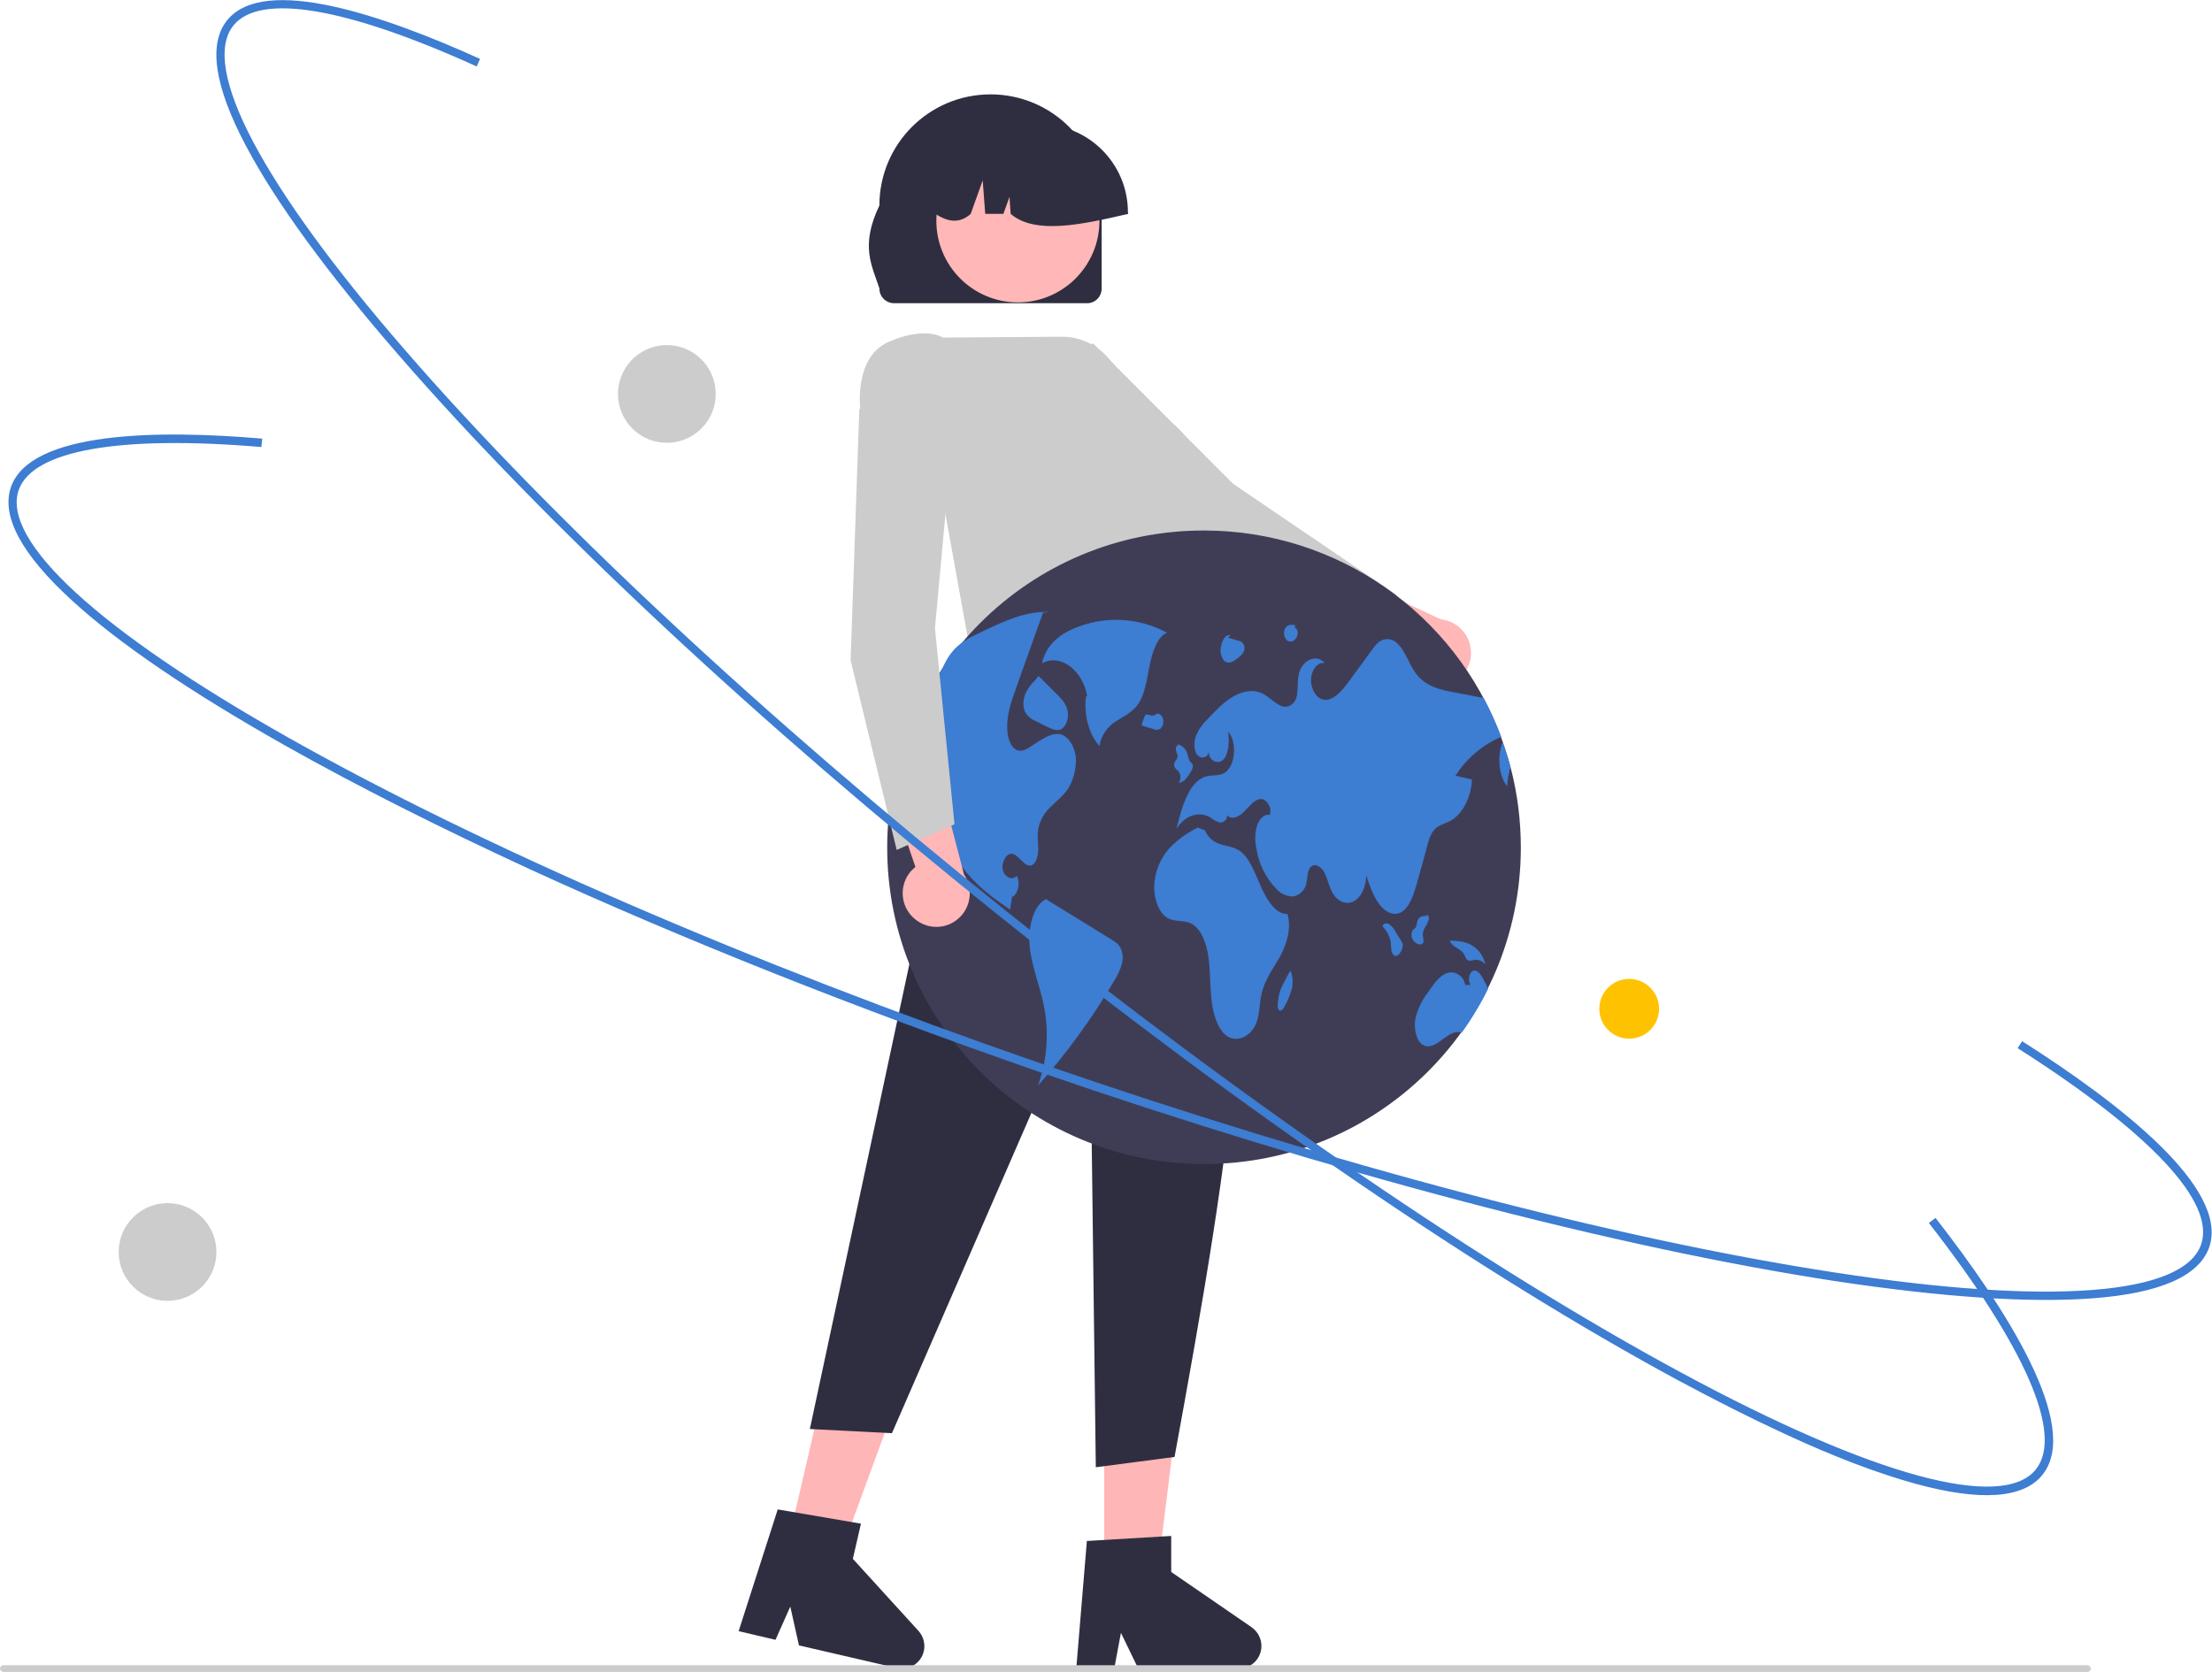
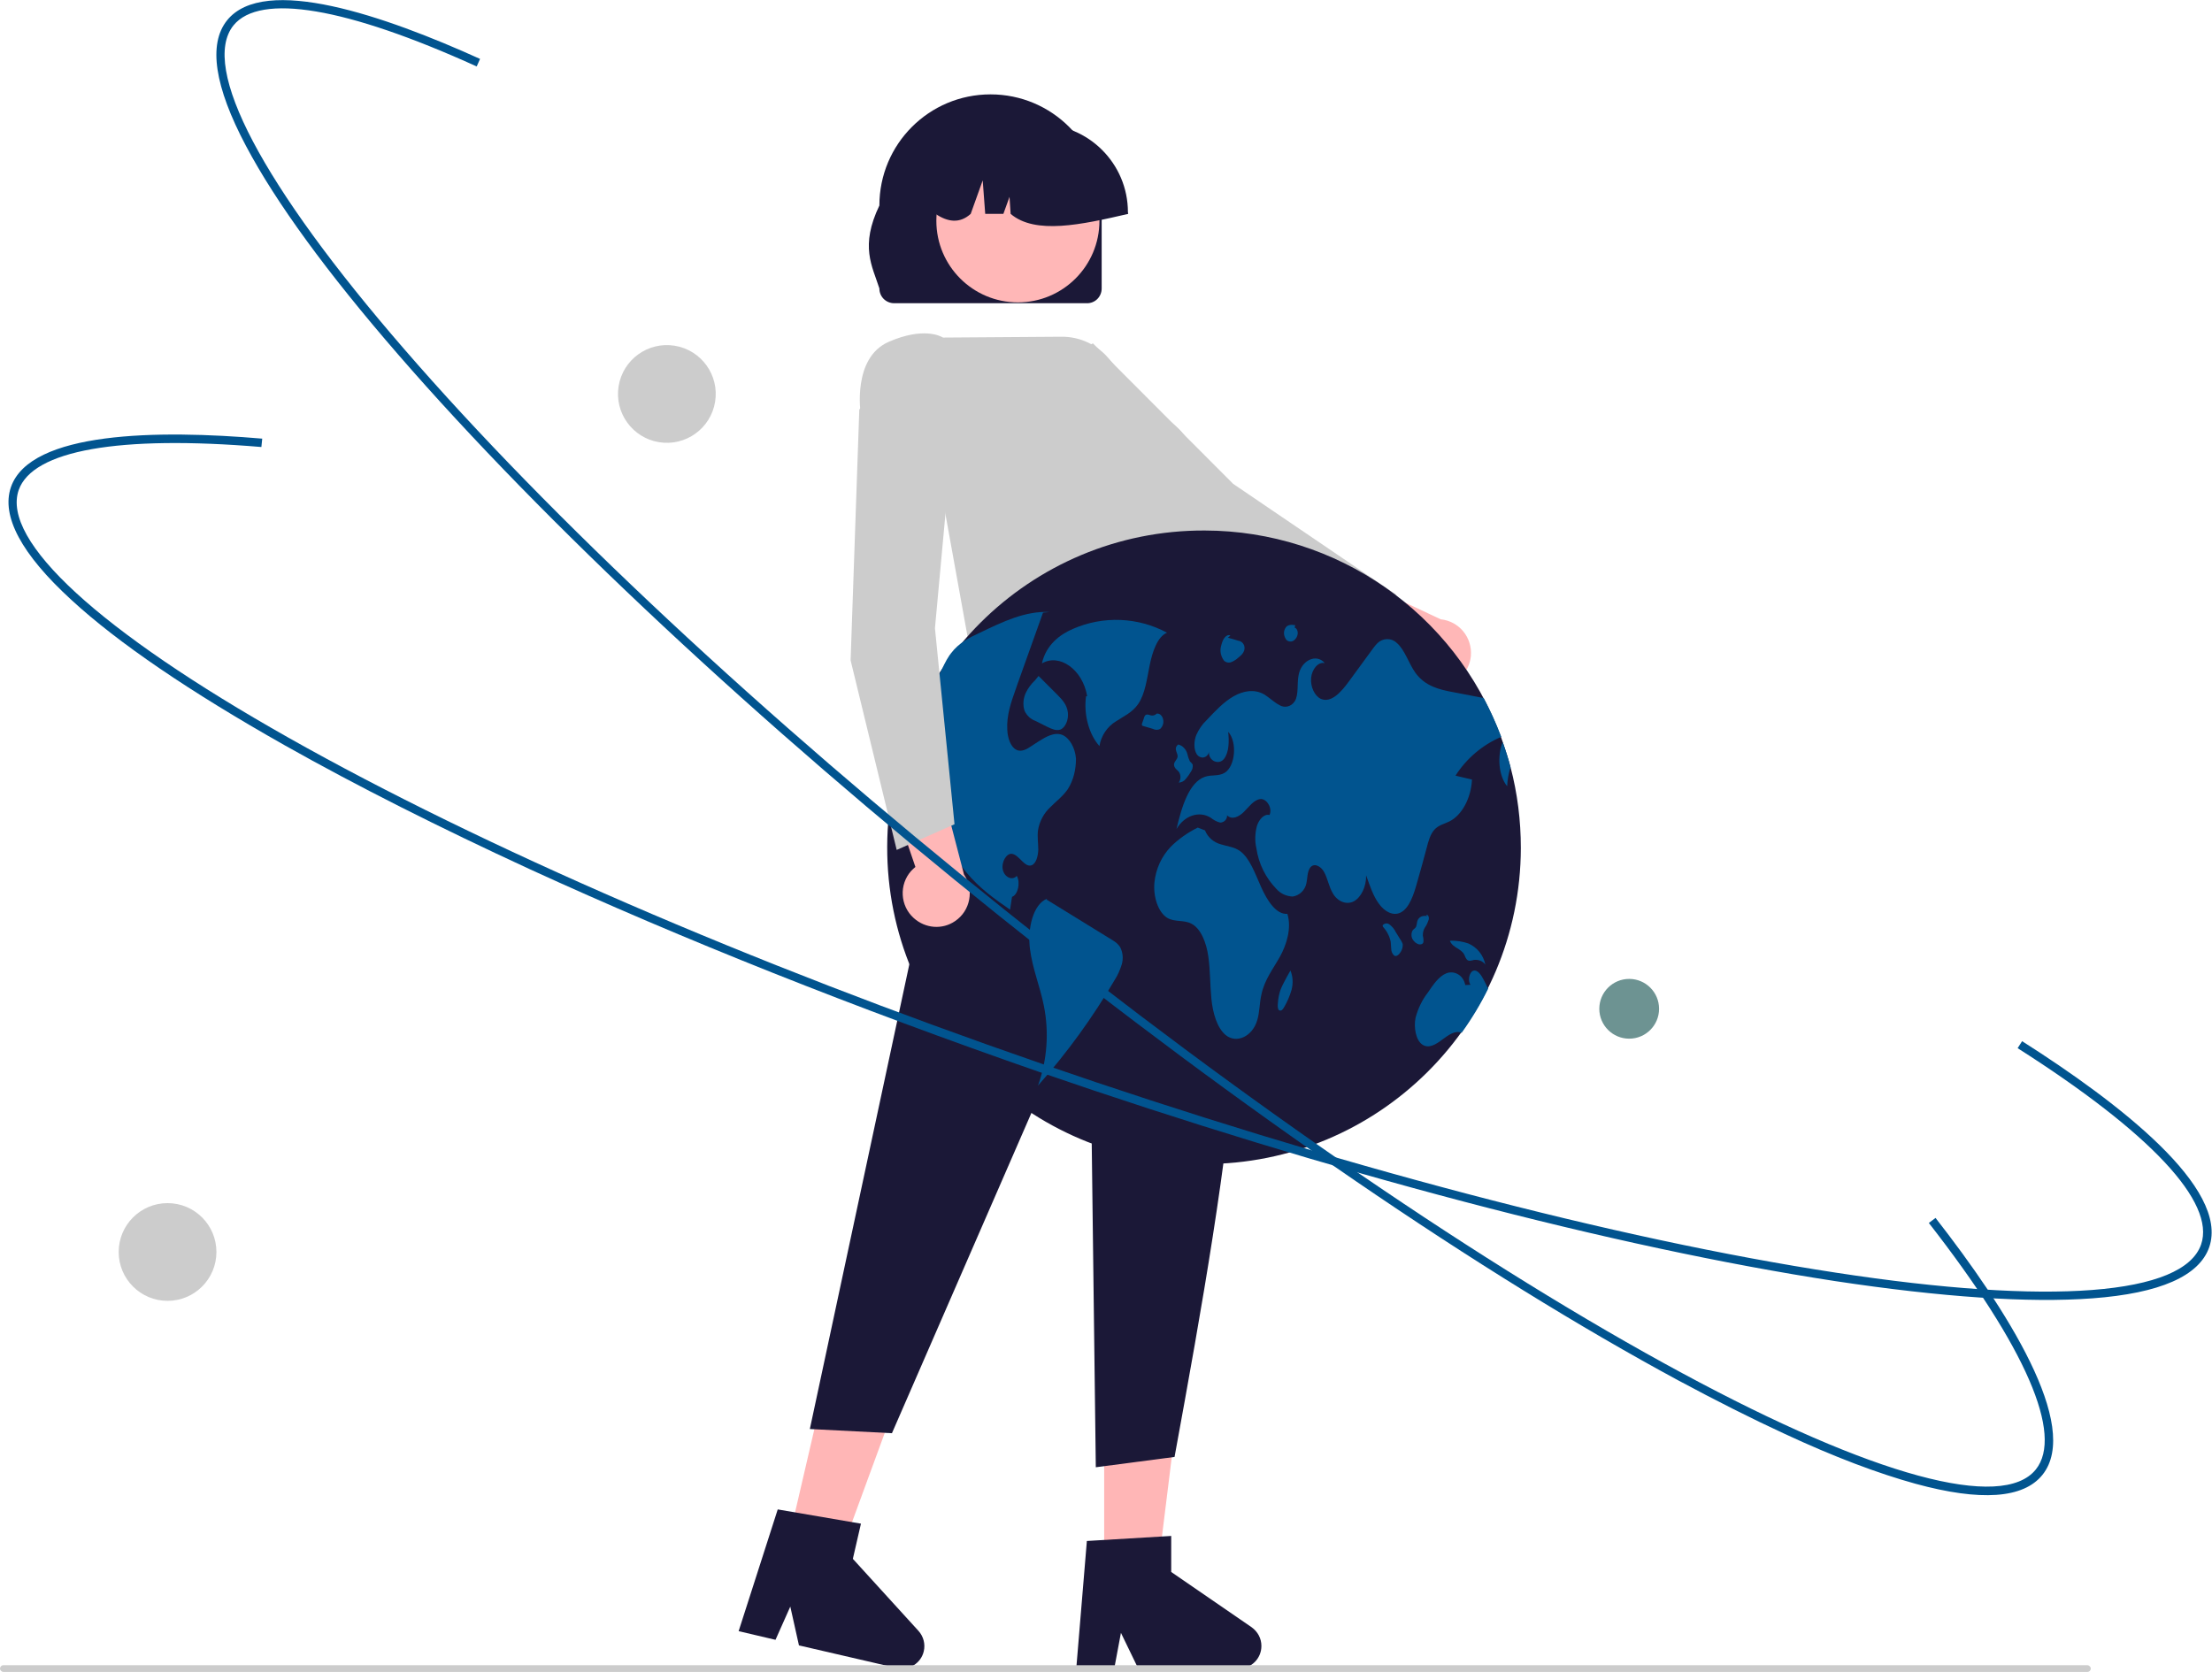
<svg xmlns="http://www.w3.org/2000/svg" version="1.1" id="Ebene_1" x="0px" y="0px" viewBox="0 0 792.1 598.8" style="enable-background:new 0 0 792.1 598.8;" xml:space="preserve">
  <style type="text/css">
	.st0{fill:#FFB7B7;}
	.st1{fill:#CCCCCC;}
	.st2{fill:#FFB6B6;}
- 	.st3{fill:#2F2E41;}
- 	.st4{fill:#3F3D56;}
- 	.st5{fill:#3D7DD2;}
- 	.st6{fill:#FFC200;}
+ 	.st3{fill:#1B1837;}
+ 	.st4{fill:#1B1837;}
+ 	.st5{fill:#01548F;}
+ 	.st6{fill:#6D9392;}
</style>
  <path id="a7c5c542-e960-402d-86b7-e161a3e2924b-842" class="st0" d="M516.4,245.7c-6.5,0.9-12.6-3.6-13.6-10.1  c-0.1-0.7-0.1-1.4-0.1-2.1l-39.7-15.2l18-12.9l34.9,16.4c6.6,0.7,11.4,6.5,10.8,13.2C526.2,240.5,521.9,245,516.4,245.7L516.4,245.7  z" />
  <path id="b1c26e50-8516-4a28-8986-b88082ea0766-843" class="st1" d="M493.7,234.8l6.2-21.9l-0.3-0.2l-58-39.4L391.4,123l-29.2,11.7  l1.9,9.2l0.1,0.1l66.7,59.7l0.1,0L493.7,234.8z" />
  <polygon class="st2" points="434.3,284.7 344.5,272.1 352.4,217 418.5,217 " />
  <polygon class="st2" points="281.7,554.6 300.1,558.8 325.4,489.8 298.2,483.5 " />
  <path class="st3" d="M264.5,584.2l13.2,3.1l5.3-11.9l3.1,13.9l35,8.1c4.4,1,8.7-1.7,9.7-6c0.6-2.6-0.1-5.3-1.9-7.3l-23.5-25.8  l2.9-12.6l-29.8-5.1L264.5,584.2z" />
  <polygon class="st2" points="395.4,564.8 414.3,564.8 423.3,491.9 395.4,491.9 " />
  <path class="st3" d="M385.4,597.6h13.6l2.4-12.8l6.2,12.8h36c4.5,0,8.1-3.6,8.1-8.1c0-2.7-1.3-5.1-3.5-6.7L419.4,563v-12.9  l-30.2,1.8L385.4,597.6z" />
  <path class="st3" d="M343.3,262.8l87.8-7c25.9,60.5,9.4,157.2-10.5,266l-28.2,3.7l-2.2-174.8l-70.8,162.6l-29.4-1.5L343.3,262.8z" />
  <path id="be563295-45cb-4583-a2cc-1b51a6e0af2d-844" class="st3" d="M394.5,103.3V73.6c0-22-17.8-39.8-39.8-39.8  c-22,0-39.8,17.8-39.8,39.8c0,0,0,0,0,0c-7,14.6-2.6,21.6,0,29.7c0,3,2.4,5.3,5.3,5.3h68.9C392.1,108.7,394.5,106.3,394.5,103.3z" />
  <circle id="e6de18e8-d8d7-4938-bc85-74b57e27a471" class="st0" cx="364.5" cy="79.1" r="29.2" />
  <path id="b4d76e12-782b-49dd-9dc2-b18e04e0f0ec-845" class="st3" d="M403.9,76c0-17.4-14.1-31.5-31.5-31.5h-5.9  c-17.4,0-31.5,14.1-31.5,31.5v0.6c4.5,3,8.7,3.5,12.6,0l4.3-12l0.9,12h6.5l2.2-6.1l0.4,6.1c8.8,7.5,25.3,3.9,42.1,0L403.9,76z" />
  <path id="a580674d-06d2-46e1-9b07-6683bd33a718-846" class="st1" d="M347.4,233.1l74.3-2.8l4.2-48.6c3.2-8.9,3.3-16.5,0.2-22.7  c-2.7-5.1-7.2-8.9-12.6-10.8l-16.3-19.6c-4.2-5.1-10.5-8.1-17.2-8l-42.3,0.3c-1-0.6-7.2-3.8-19.4,1.5c-13.2,5.7-10.1,25.6-10.1,25.8  l0,0.2l0.1,0.1l28.1,23.7L347.4,233.1z" />
  <path id="ba19af05-e5c9-4e56-8465-909fb7fb4880-847" class="st1" d="M1.2,598.8h746.3c0.7,0,1.2-0.6,1.2-1.2s-0.6-1.2-1.2-1.2H1.2  c-0.7,0-1.2,0.6-1.2,1.2S0.6,598.8,1.2,598.8z" />
  <path class="st4" d="M544.6,303.7c-0.1,62.7-51,113.4-113.7,113.2s-113.4-51-113.2-113.7s51-113.4,113.7-113.2  c47.3,0.1,89.5,29.5,106,73.7c0.2,0.7,0.5,1.3,0.7,2v0c1,3,2,6,2.8,9C543.4,284.2,544.6,293.9,544.6,303.7z" />
  <path class="st5" d="M417.9,226.6c-10.4-5.6-22.8-6.1-33.6-1.4c-4.7,2-9.7,5.7-11.2,12.4c6.3-3.7,14.6,2.2,16.2,11.7l-0.4,0.1  c-0.9,6.6,1.1,13.7,4.8,17.8c0.6-3.7,2.8-7,6-8.9c2.7-1.8,5.8-3.1,7.9-6.2c2.5-3.7,3.1-9,4.1-13.9S414.5,228,417.9,226.6z" />
  <path class="st5" d="M382.4,282.6c-1.8,2.6-4.1,4.3-6.2,6.4c-2.4,2.2-4,5.2-4.5,8.4c-0.3,2.3,0.1,4.6,0.1,7  c-0.1,2.3-0.8,4.9-2.4,5.5c-2.5,0.9-4.4-3.7-7-4.1c-2-0.3-3.9,3-3.3,5.7s3.4,4,5,2.2c1.4,2.4,0.4,6.8-1.7,7.5  c-0.2,1.5-0.5,3-0.7,4.6c-5.5-3.8-11-7.7-15.6-13.3c-5.2-6.2-8.4-13.8-9.2-21.8c-0.6-6.4,0.3-13.8-2.7-18.8c-2.4-4-6.4-4.8-10.1-4.6  c-0.7,0-1.3,0.1-2,0.2c2.2-6.5,4.9-12.7,8.2-18.7c0.7-0.3,1.4-0.7,2-1.3c3.4-2.9,4.9-8.7,7.7-12.8c0.2-0.3,0.4-0.5,0.6-0.8  c2.8-3.7,6.6-5.6,10.3-7.3c8.1-3.9,16.4-7.9,25-7.4l-2.4,0.2c-2.8,7.9-5.7,15.9-8.5,23.8c-0.4,1.2-0.9,2.4-1.3,3.7  c-1.6,4.5-3.3,9.3-3,14.4c0.1,3,1.2,6.2,3.2,7.2c1.8,1,3.9-0.2,5.6-1.4c0.8-0.5,1.5-1,2.3-1.5c2.7-1.7,5.7-3.5,8.6-2.4  c2.6,1.1,4.6,4.6,4.9,8.5C385.3,275.7,384.4,279.4,382.4,282.6z" />
  <path class="st5" d="M398.5,336.8c-7.9-4.9-15.8-9.7-23.7-14.6l0.1-0.3c-4.9,1.9-7,10.6-6.1,17.8s3.6,13.5,5,20.5  c1.9,9.5,1.2,19.4-2.1,28.6c10.4-11.7,19.6-24.4,27.5-37.9c1.1-1.7,1.9-3.6,2.5-5.5c0.6-2.1,0.4-4.3-0.6-6.2  C400.4,338.1,399.5,337.4,398.5,336.8z" />
  <path class="st5" d="M367.3,248.2c-0.9,2-1.1,4.3-0.4,6.4c0.8,1.7,2.2,3,3.9,3.6l4.4,2.2c1.5,0.7,3,1.4,4.5,0.9  c1.8-0.7,3-3.5,2.7-6.1c-0.3-2.8-2.1-4.7-3.7-6.3c-2.3-2.3-4.5-4.5-6.8-6.8l-1.3,1.6C369.3,244.9,368.1,246.5,367.3,248.2z" />
  <path class="st5" d="M521.2,277.8c2,0.5,3.9,0.9,5.9,1.4c-0.3,6.6-3.6,12.8-8.1,15c-1.8,0.9-3.9,1.3-5.4,3c-1.4,1.6-2.1,4-2.7,6.4  c-1.1,4.1-2.2,8.2-3.4,12.3c-1.2,4.4-2.8,9.3-5.9,10.9c-2.7,1.4-5.8-0.3-7.8-3.1c-2.1-2.8-3.3-6.6-4.6-10.2c0.1,4-1.8,7.9-4.4,9.3  c-2.6,1.4-5.9,0.1-7.6-3c-1.3-2.2-1.8-5.2-3-7.4c-1.2-2.3-3.9-3.6-5.2-1.4c-0.9,1.4-0.8,3.6-1.2,5.4c-0.5,2.4-2.4,4.3-4.9,4.7  c-2.2-0.1-4.3-1-5.8-2.7c-3.9-4-6.4-9.1-7.2-14.6c-0.6-2.6-0.5-5.4,0.2-8c0.8-2.5,2.7-4.4,4.5-3.9c1.2-2.6-1.2-6.1-3.4-5.7  c-2.2,0.3-3.9,2.7-5.7,4.5c-1.8,1.8-4.3,3.1-6.1,1.3c0.1,1.4-1,2.5-2.3,2.6c-0.1,0-0.1,0-0.2,0c-1.2-0.3-2.3-0.9-3.3-1.7  c-4.1-2.6-9.4-0.9-12.3,4c1.8-7.8,4.5-16.8,10.2-18.7c2.3-0.8,4.8-0.1,7-1.4c3.9-2.3,4.6-11.1,1.3-14.7c0.4,3.4,0.3,7.4-1.5,9.7  c-1.8,2.3-5.6,0.8-5.4-2.6c-0.1,1.3-1.3,2.2-2.5,2.1c-0.7-0.1-1.4-0.5-1.8-1.1c-1.2-1.8-1.1-4.8-0.2-7c0.9-2,2.1-3.8,3.7-5.3  c3-3.2,6.1-6.5,9.6-8.5c3.5-2,7.5-2.7,11-0.7c1.8,1.1,3.5,2.8,5.4,3.8c1.9,1.2,4.3,0.6,5.5-1.3c0,0,0,0,0,0c0,0,0-0.1,0.1-0.1  c1.4-2.5,0.7-6.1,1.3-9.2c0.9-5.4,6.4-8,9.4-4.4c-2.3-0.6-4.6,2.1-4.9,5.3c-0.3,3.2,1.3,6.5,3.5,7.5c3.7,1.6,7.3-2.5,10-6.2  c2.9-4,5.8-7.9,8.7-11.9c0.5-0.7,1-1.3,1.6-1.9c1.9-1.8,4.9-1.9,6.8-0.1c2.9,2.4,4.3,7.3,6.7,10.7c3.5,4.9,8.7,6.1,13.6,7  c3.6,0.7,7.2,1.4,10.9,2.1c2.4,4.5,4.5,9.2,6.3,13.9C530.8,266.8,525.1,271.7,521.2,277.8z" />
  <path class="st5" d="M540.9,274.8c-0.7,2.2-1.1,4.5-1.2,6.8c-3.1-3.8-3.6-10.9-1.6-15.8C539.2,268.7,540.1,271.7,540.9,274.8z" />
  <path class="st5" d="M532.9,354.1c-2.7,5.5-5.9,10.8-9.5,15.8c-2.3-1-4.7,0.8-6.9,2.4c-2.2,1.7-4.9,3.4-7.2,1.8  c-2.3-1.6-3.1-6.1-2.4-9.6c0.9-3.3,2.3-6.3,4.4-9c1.9-2.8,3.9-5.8,6.6-6.9c2.7-1.1,6.1,0.5,6.8,4.2l1.9-0.1c-1.1-1.4-0.5-4.4,0.9-5  c1.6-0.6,3,1.6,4,3.6C532,352.3,532.5,353.2,532.9,354.1z" />
  <path class="st5" d="M461,327.3c-4,0.3-7.2-4.7-9.4-9.6s-4.1-10.5-7.7-13c-2.1-1.4-4.5-1.6-6.7-2.3c-2.6-0.7-4.7-2.5-5.7-5l-2.6-1  c-3.6,1.8-6.9,4.1-9.7,6.9c-3.3,3.5-5.3,7.9-5.8,12.7c-0.5,5.1,1.3,10.8,4.7,12.8c2.7,1.5,5.8,0.6,8.5,2c3.4,1.7,5.4,6.8,6.1,11.8  s0.6,10.2,1.1,15.2c0.5,5,2,10.3,5.1,12.9c3.9,3.2,9.6,0.5,11.3-5.3c0.9-2.9,0.8-6.2,1.5-9.2c1.1-5.3,4.2-9.2,6.6-13.5  S462.6,332.4,461,327.3z" />
  <path class="st5" d="M421.1,275.4c0.4,0.3,0.7,0.7,1.1,1.1c0.7,1.2,0.7,2.6-0.1,3.8c1-0.1,1.9-0.5,2.5-1.3c0.7-0.8,1.4-1.8,1.9-2.7  c0.5-0.7,0.7-1.5,0.6-2.4c-0.2-0.5-0.6-0.8-1-1.2c-0.4-0.8-0.7-1.7-0.9-2.6c-0.4-1.7-1.7-3.1-3.4-3.5l0.2,0c-0.7,0.4-1.1,1.2-0.9,2  c0.1,0.8,0.6,1.4,0.6,2.3c-0.1,1.2-1.2,1.7-1.3,2.9C420.4,274.4,420.7,275,421.1,275.4z" />
  <path class="st5" d="M414.2,255.7L414.2,255.7c0.1-0.1,0.3-0.2,0.4-0.4L414.2,255.7z" />
  <path class="st5" d="M415.4,261.1c1-0.9,1.4-2.2,1.1-3.5c-0.3-1.3-1.3-2.2-2.3-2c-0.6,0.6-1.4,0.8-2.2,0.6c-0.6-0.2-1.2-0.5-1.8-0.1  c-0.3,0.3-0.5,0.7-0.6,1.2c-0.2,0.6-0.4,1.2-0.6,1.7c-0.1,0.2-0.1,0.4-0.1,0.7c0.1,0.2,0.2,0.3,0.4,0.3c1.1,0.3,2.3,0.7,3.4,1  C413.7,261.5,414.6,261.5,415.4,261.1z" />
  <path class="st5" d="M501.4,336.4c-0.5-0.9-1.1-1.7-1.6-2.6c-0.5-1-1.2-1.9-2.1-2.6c-0.8-0.7-1.9-0.6-2.6,0.2c0,0,0,0,0,0l0,0  l0.1,0.5c1.4,1.5,2.4,3.4,2.8,5.4c0.1,0.9,0.1,1.8,0.2,2.7c0,0.8,0.4,1.6,1,2.2c0.8,0.6,1.8-0.3,2.4-1.3c0.5-0.8,0.8-1.8,0.7-2.8  C502.1,337.6,501.8,336.9,501.4,336.4z" />
  <path class="st5" d="M509.7,337.5c0.1-0.8,0-1.6-0.2-2.4c0-1.1,0.2-2.1,0.8-3c0.6-0.8,1-1.8,1.3-2.7c0.1-0.4,0.1-0.9-0.1-1.3  c-0.2-0.4-0.6-0.6-0.8-0.3l0.5,0.3c-0.7-0.1-1.4-0.1-2.1,0.1c-0.8,0.3-1.4,1-1.6,1.8c-0.1,0.6-0.2,1.3-0.4,1.9  c-0.3,0.6-0.9,0.8-1.3,1.4c-0.5,1-0.5,2.2,0.1,3.2c0.5,0.8,1.2,1.4,2.1,1.7C508.6,338.3,509.4,338.3,509.7,337.5z" />
  <path class="st5" d="M524.4,342c0.2,0.6,0.5,1.2,0.9,1.7c0.7,0.7,1.7,0.3,2.5,0.1c1.6-0.2,3.2,0.4,4.1,1.7c-0.7-3.4-2.9-6.2-6.1-7.6  c-2-0.7-4.1-1-6.2-1l-0.4,0.1C520.3,339.6,523.2,339.6,524.4,342z" />
  <path class="st5" d="M462.1,347.5L462.1,347.5l0.1-0.2L462.1,347.5z" />
  <path class="st5" d="M459.8,351.8c-0.5,0.9-0.9,1.8-1.3,2.8c-0.5,1.5-0.8,3.1-0.9,4.7c-0.1,0.9-0.1,2.1,0.4,2.5  c0.3,0.2,0.8,0.2,1.1-0.1c0.3-0.3,0.6-0.7,0.8-1.1c1.1-1.9,2-4,2.6-6.1c0.6-2.3,0.5-4.7-0.4-6.9  C461.3,348.9,460.6,350.3,459.8,351.8z" />
  <path class="st5" d="M438.3,236.6c0.7,0.7,1.8,0.9,2.7,0.5c1-0.4,1.8-1,2.6-1.7c0.6-0.5,1.2-1,1.6-1.7c0.5-0.8,0.6-1.7,0.3-2.6  c-0.4-0.9-1.1-1.5-2-1.6c-1.3-0.4-2.5-0.8-3.8-1.1l0.9-0.8c-0.9-0.5-2,0.4-2.6,1.6c-0.4,0.8-0.6,1.6-0.8,2.4  C436.8,233.3,437.2,235.1,438.3,236.6z" />
  <path class="st5" d="M460.6,229.1c0.7,0.8,2,0.9,2.8,0.2c0.7-0.5,1.2-1.4,1.3-2.3c0.1-1-0.4-2.1-1.1-2.2l0.2-0.9  c-1.4-0.2-3-0.3-3.7,1.4C459.5,226.6,459.8,228,460.6,229.1z" />
  <path id="b456961e-c574-43f5-93e7-af00230a566f-848" class="st0" d="M327.2,328.8c-4.9-4.4-5.3-12-0.9-16.9c0.5-0.5,1-1,1.5-1.4  l-13.7-40.2l21.4,5.6l9.7,37.3c3.7,5.5,2.3,13-3.2,16.7C337.5,333,331.4,332.6,327.2,328.8L327.2,328.8z" />
  <path id="f9e29824-911d-4b82-8399-58a66d30c3ed-849" class="st1" d="M321.1,304.4l20.7-9.2l-7-70.2l6.5-70.8l-27.7-14.9l-5.9,7.4  v0.2l-3.1,89.5l0,0.1L321.1,304.4z" />
  <path class="st5" d="M639,513.5c-11.7-5.4-24.4-11.8-38-19.1c-70.2-37.9-156.6-96.9-243.1-166.3c-86.6-69.4-163-140.8-215.3-201.1  c-25.5-29.4-43.8-54.5-54.5-74.7C76.8,31,74.5,15.8,81.3,7.3c13.3-16.6,56.6-1.6,90.6,13.8l-1.2,2.7C124,2.6,93.1-2.6,83.6,9.1  c-12,15,10.3,57.3,61.2,116c52.1,60.2,128.4,131.4,214.9,200.7c86.4,69.3,172.6,128.2,242.7,166c68.4,36.9,114.6,49.4,126.6,34.5  c10-12.4-3.6-43.8-38.3-88.3l2.4-1.8c25.2,32.3,52.3,74.5,38.3,92c-6.8,8.5-22.1,9.6-45.5,3.2C672.5,527.7,656.8,521.8,639,513.5z" />
  <path class="st5" d="M189.7,311.3c-32.3-14.9-61.9-29.8-87.8-44.4c-33.8-19.1-59.6-36.6-76.4-52.1C7.6,198.4,0.4,184.8,3.9,174.5  c6.9-20.1,52.8-20.6,90-17.4l-0.3,3c-51.1-4.3-81.9,1.2-86.9,15.4c-6.3,18.2,28.9,50.5,96.6,88.7c69.3,39.1,165.1,80.6,269.8,116.8  c104.7,36.2,205.7,62.8,284.3,74.8c76.8,11.8,124.5,8.1,130.8-10.1c5.2-15.1-18.1-40-65.7-70.3l1.6-2.5c34.6,22,74.3,52.6,67,73.8  c-3.6,10.3-17.6,16.5-41.8,18.3c-22.8,1.7-53.9-0.4-92.3-6.2c-78.9-12.1-180-38.7-284.9-74.9C306.5,361.1,244.2,336.3,189.7,311.3z" />
  <ellipse transform="matrix(0.1602 -0.9871 0.9871 0.1602 61.2647 354.2121)" class="st1" cx="238.8" cy="141.1" rx="17.5" ry="17.5" />
  <circle class="st6" cx="583.4" cy="361.3" r="10.7" />
  <circle class="st1" cx="60" cy="448.4" r="17.5" />
</svg>
